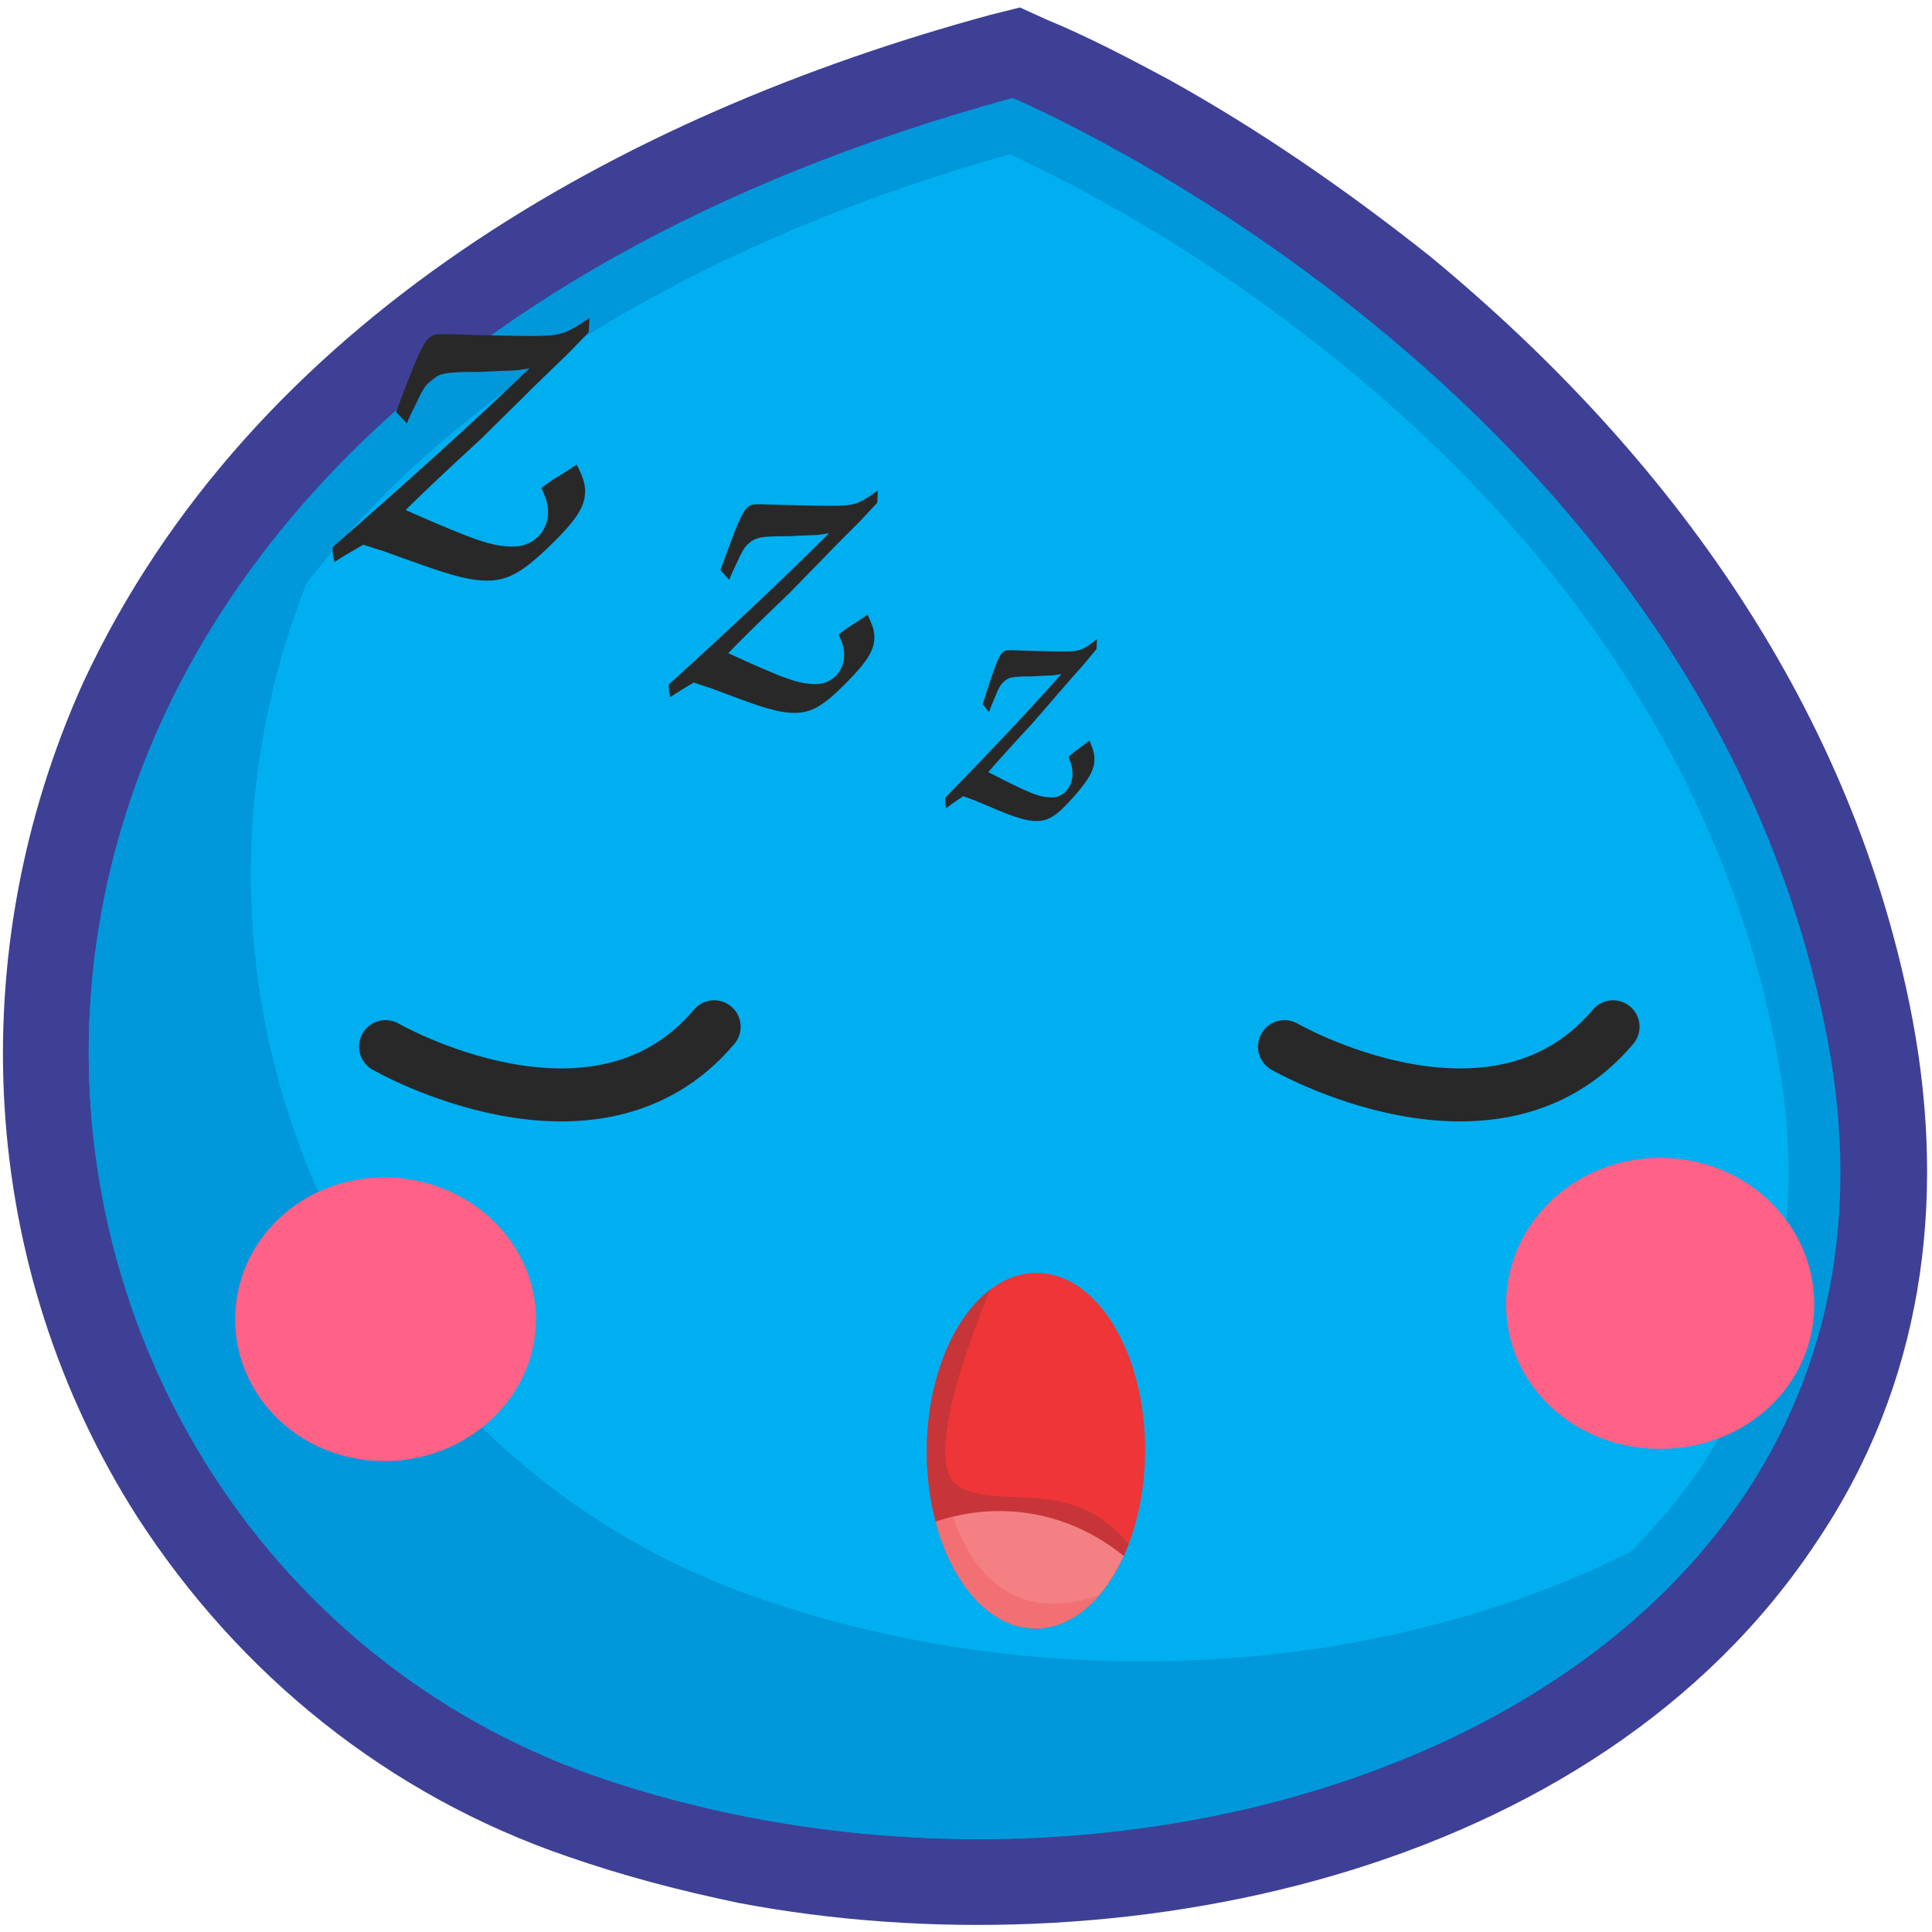
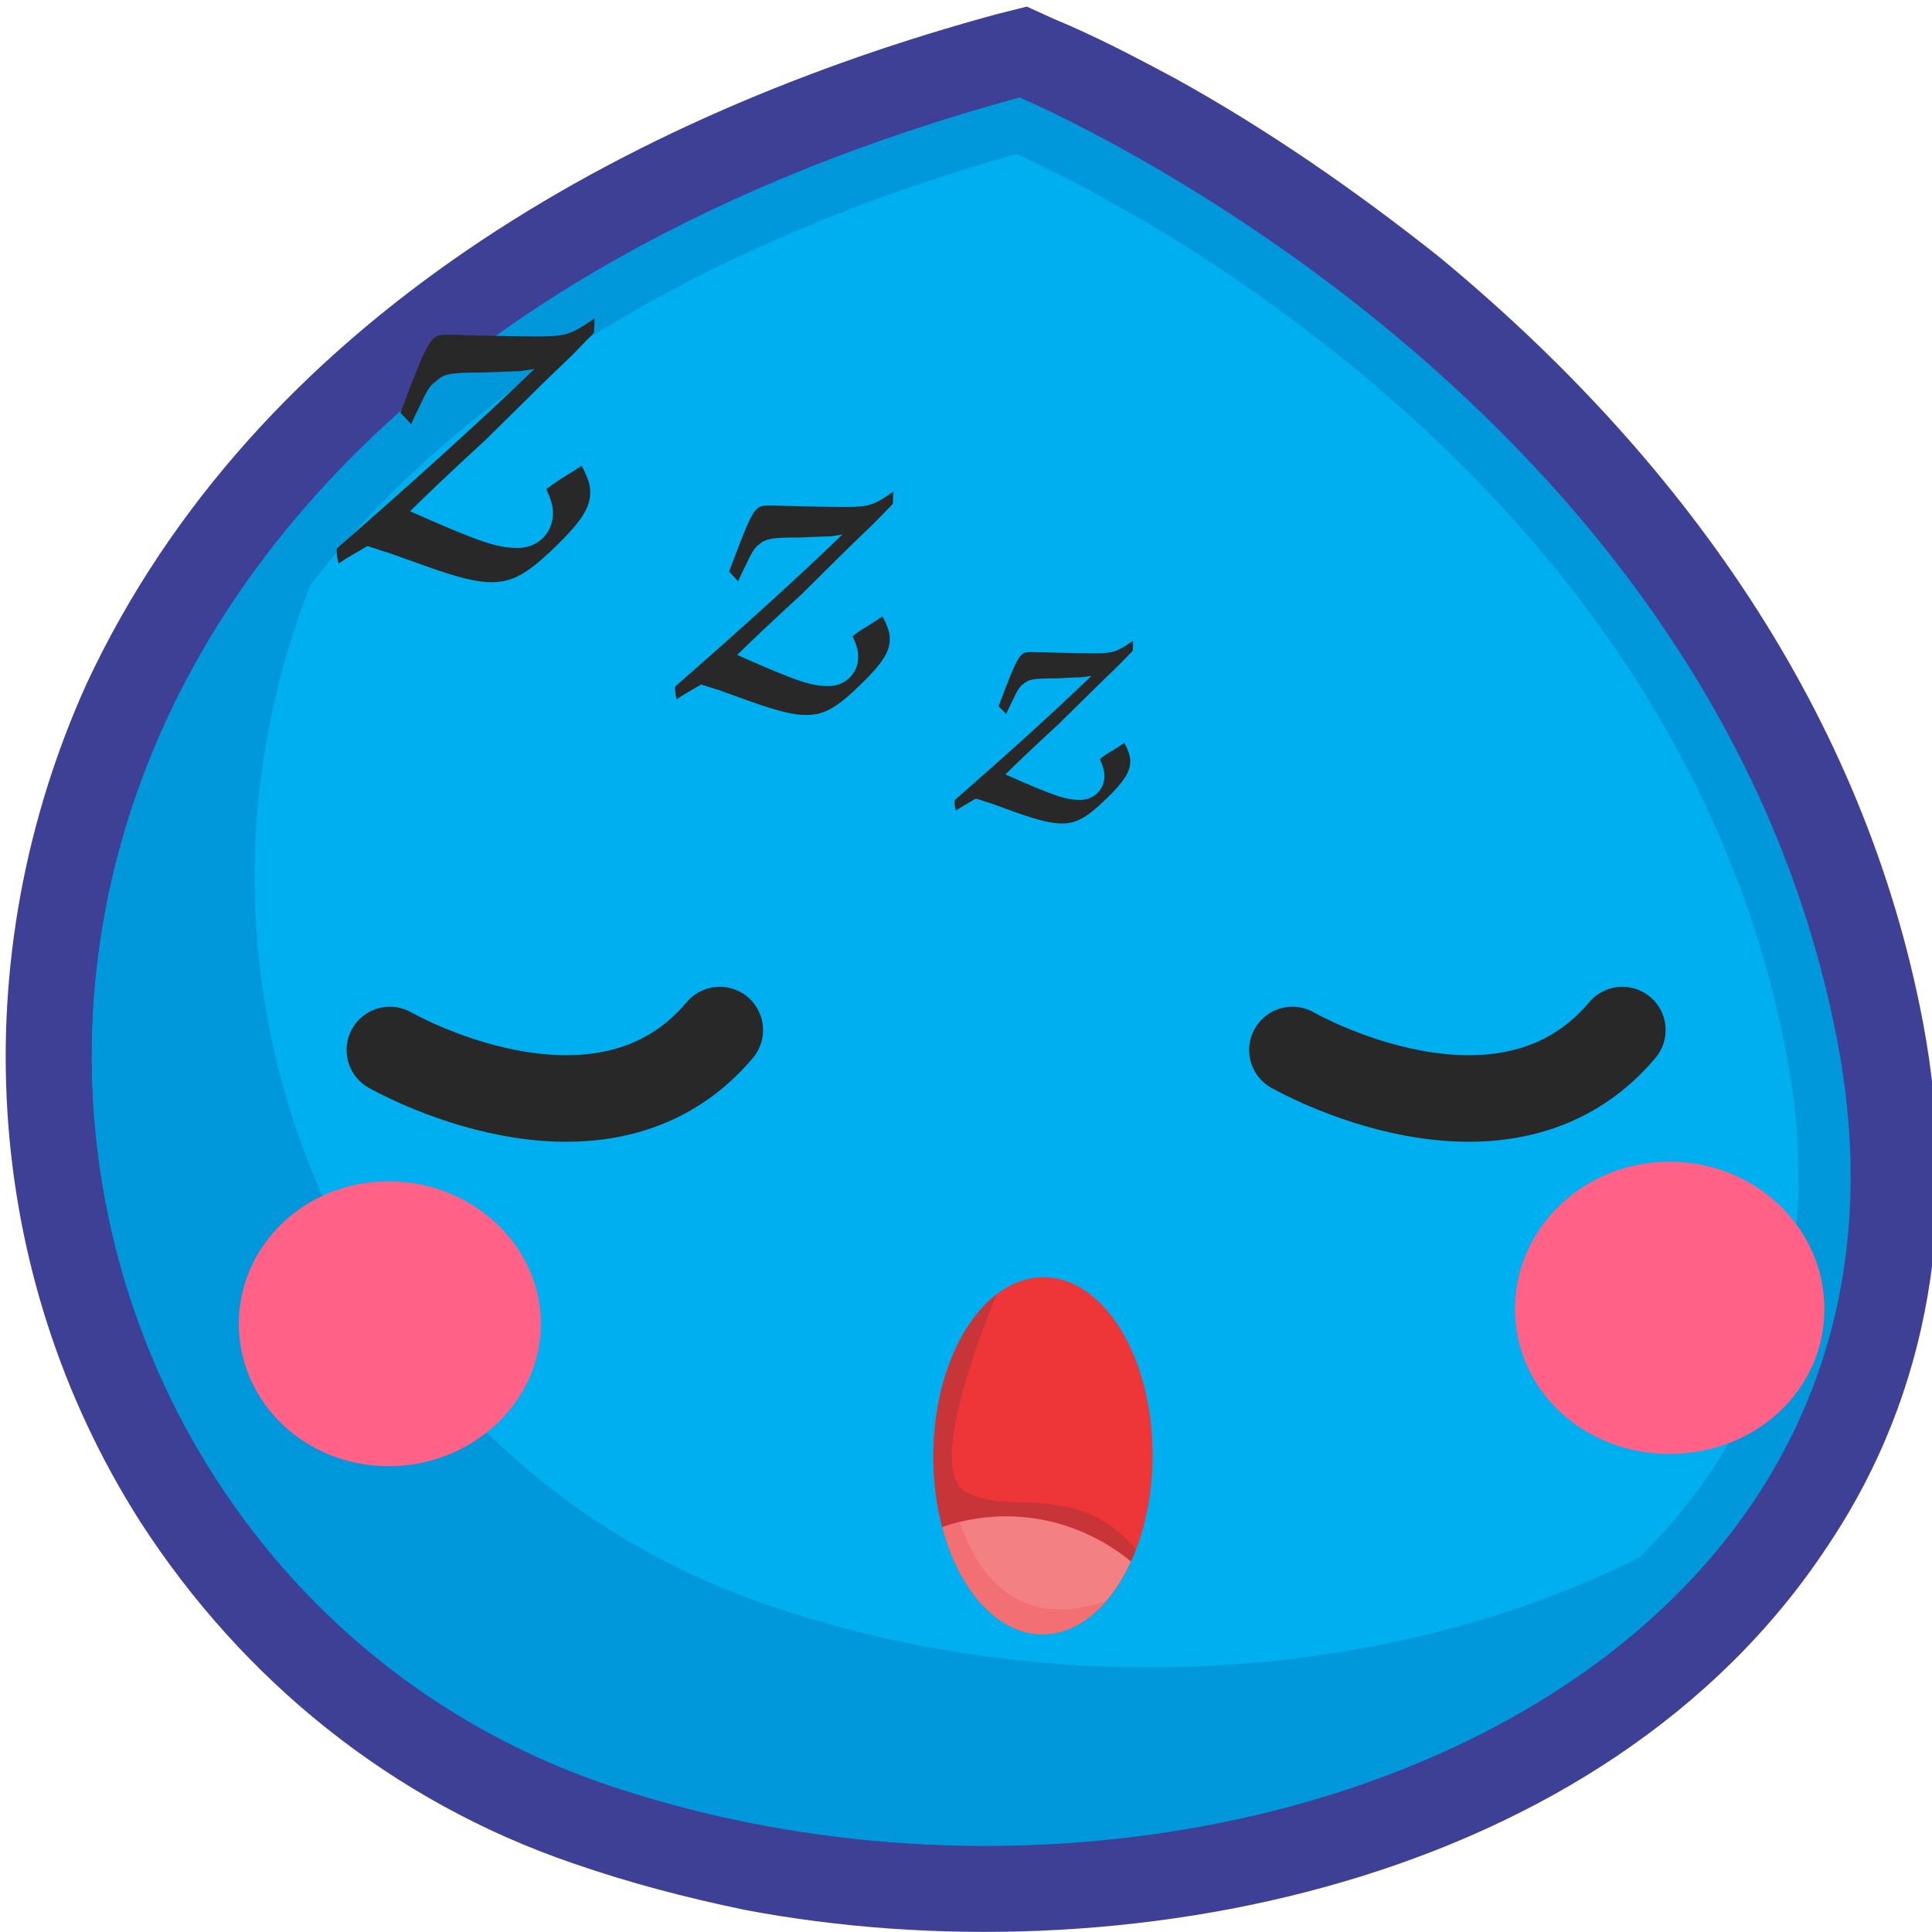
- <svg xmlns="http://www.w3.org/2000/svg" width="100%" height="100%" viewBox="0 -3 778 778" version="1.1" xml:space="preserve" style="fill-rule:evenodd;clip-rule:evenodd;stroke-linecap:round;stroke-linejoin:round;stroke-miterlimit:1.5;">
-   <g transform="matrix(1,0,0,1,-256,-256)">
-     <g id="Sleepy" transform="matrix(0.925019,0,0,1,256,256)">
-       <rect x="0" y="0" width="256" height="256" style="fill:none;" />
-       <g id="Layer_x0020_1" transform="matrix(1.08106,0,0,1,-4.54747e-13,0)">
-         <g transform="matrix(1,0,0,1,0.948315,0.00475882)">
-           <path d="M420.602,4.924C437.345,11.819 454.088,20.683 468.861,28.562C506.287,49.244 541.742,73.866 575.229,100.458C671.747,180.234 745.614,282.662 769.251,407.742C783.039,481.609 773.19,554.49 730.84,617.523C641.216,753.437 447.194,791.847 296.506,763.286C272.869,758.361 250.217,752.452 227.564,744.573C155.668,719.951 95.59,671.691 54.225,607.674C-9.793,507.216 -16.687,381.15 32.557,271.828C100.514,126.065 249.232,43.335 397.949,2.955L409.768,0L420.602,4.924Z" style="fill:rgb(62,64,149);" />
-         </g>
-         <g transform="matrix(1,0,0,1,0.948315,0.00475882)">
-           <path d="M406.813,36.441C406.813,36.441 684.551,152.657 734.78,414.636C785.009,675.631 473.785,793.817 238.398,712.072C-31.46,617.523 -86.614,171.37 406.813,36.441Z" style="fill:rgb(0,152,218);" />
-         </g>
-         <g transform="matrix(1,0,0,1,0.948315,0.00475882)">
-           <path d="M405.828,59.093C275.824,95.534 142.864,168.415 83.771,295.465C41.421,387.06 47.33,492.442 101.499,578.127C135.97,631.311 186.199,670.706 245.292,691.389C265.975,698.283 285.672,704.193 306.355,708.132C378.252,721.92 456.057,718.966 525.984,696.313C588.032,677.601 648.11,641.16 684.551,586.991C718.037,535.777 725.916,477.669 714.097,418.576C692.43,306.299 626.443,214.705 539.773,143.793C509.241,119.171 476.74,96.519 442.269,77.806C430.45,70.912 417.647,65.002 405.828,59.093Z" style="fill:rgb(0,175,239);" />
-         </g>
-         <g transform="matrix(1,0,0,1,0.948315,0.00475882)">
-           <path d="M707.203,589.946C604.775,667.752 441.284,688.434 303.4,640.175C117.257,575.173 33.542,341.755 161.577,159.551C-53.128,346.679 26.648,637.22 238.398,712.072C411.738,772.15 626.443,723.89 707.203,589.946Z" style="fill:rgb(0,152,218);" />
-         </g>
-         <g transform="matrix(1,0,0,1,8.94831,23.0048)">
-           <path d="M206.882,505.246C206.882,536.762 179.305,562.369 145.819,562.369C112.333,562.369 85.741,536.762 85.741,505.246C85.741,473.73 112.333,448.123 145.819,448.123C179.305,448.123 206.882,473.73 206.882,505.246Z" style="fill:rgb(255,97,135);" />
-         </g>
-         <g transform="matrix(1,0,0,1,-13.0517,23.0048)">
-           <path d="M743.644,499.337C743.644,531.838 716.067,557.445 681.596,557.445C647.125,557.445 619.548,531.838 619.548,499.337C619.548,466.835 647.125,440.243 681.596,440.243C716.067,440.243 743.644,466.835 743.644,499.337Z" style="fill:rgb(255,97,135);" />
-         </g>
-       </g>
-       <g transform="matrix(1.05249,0.228373,-0.246884,0.973574,-2356.38,-3335.65)">
-         <path d="M3483,3039C3483,3039 3576.49,3067.07 3610,3001" style="fill:none;stroke:rgb(40,40,40);stroke-width:21.33px;" />
-       </g>
-       <g transform="matrix(1.05249,0.228373,-0.246884,0.973574,-2747.7,-3335.65)">
-         <path d="M3483,3039C3483,3039 3576.49,3067.07 3610,3001" style="fill:none;stroke:rgb(40,40,40);stroke-width:21.33px;" />
-       </g>
-       <g transform="matrix(1.58435,0.0068004,-0.00630074,1.25606,-4863.26,-3477.43)">
-         <ellipse cx="3367" cy="3213" rx="30" ry="57" style="fill:rgb(238,53,55);" />
-         <clipPath id="_clip1">
-           <ellipse cx="3367" cy="3213" rx="30" ry="57" />
-         </clipPath>
-         <g clip-path="url(#_clip1)">
-           <g transform="matrix(0.820182,-0.00444052,0.00380577,0.956978,1250.69,647.47)">
-             <path d="M2557.5,2627C2557.5,2627 2525.54,2696.08 2542.22,2705C2559.47,2714.22 2588.01,2695.85 2609.35,2740.9L2579,2774L2515,2769L2502,2645L2557.5,2627Z" style="fill:rgb(199,53,56);" />
-           </g>
-           <g transform="matrix(0.820182,-0.00444052,0.00380577,0.956978,1232.56,625.557)">
-             <ellipse cx="2577.5" cy="2809" rx="68.5" ry="73" style="fill:rgb(243,129,132);" />
-             <clipPath id="_clip2">
-               <ellipse cx="2577.5" cy="2809" rx="68.5" ry="73" />
-             </clipPath>
-             <g clip-path="url(#_clip2)">
-               <g transform="matrix(1,-1.73472e-18,8.67362e-19,1,18.3127,24)">
-                 <path d="M2542.22,2708C2542.22,2708 2551.91,2763.34 2604.38,2734.87L2584,2768L2517,2752.34L2514,2704L2542.22,2708Z" style="fill:rgb(242,112,115);" />
-               </g>
-             </g>
-           </g>
-         </g>
-       </g>
-       <g transform="matrix(1.48036,0,0,1.36936,-3402.26,-3114.92)">
-         <text x="2388px" y="2441px" style="font-family:'CarterOne', 'Carter One', cursive;font-size:175.902px;fill:rgb(40,40,40);">z</text>
-       </g>
-       <g transform="matrix(1.20532,0,0,1.15918,-2596.91,-2548.12)">
-         <text x="2388px" y="2441px" style="font-family:'CarterOne', 'Carter One', cursive;font-size:175.902px;fill:rgb(40,40,40);">z</text>
-       </g>
-       <g transform="matrix(0.875277,0,0,0.949009,-1685.79,-1991.07)">
-         <text x="2388px" y="2441px" style="font-family:'CarterOne', 'Carter One', cursive;font-size:175.902px;fill:rgb(40,40,40);">z</text>
+ <svg xmlns="http://www.w3.org/2000/svg" viewBox="0 0 192 192" xml:space="preserve" style="fill-rule:evenodd;clip-rule:evenodd;stroke-linecap:round;stroke-linejoin:round;stroke-miterlimit:1.5">
+   <path style="fill:none" d="M.566.657h192v192h-192z" />
+   <clipPath id="a">
+     <path d="M.566.657h192v192h-192z" />
+   </clipPath>
+   <g clip-path="url(#a)">
+     <path d="M104.729 1.878c4.149 1.708 8.298 3.904 11.958 5.857 9.274 5.125 18.06 11.226 26.358 17.815 23.916 19.768 42.22 45.149 48.077 76.143 3.417 18.304.976 36.364-9.518 51.983-22.208 33.678-70.286 43.196-107.625 36.119-5.857-1.22-11.47-2.685-17.084-4.637-17.815-6.101-32.702-18.06-42.952-33.923-15.863-24.893-17.572-56.131-5.369-83.22C25.413 31.896 62.265 11.396 99.116 1.39l2.928-.733 2.685 1.221z" style="fill:#3e4095" />
+     <path d="M101.312 9.687s68.822 28.798 81.268 93.715c12.447 64.673-64.672 93.958-123 73.702C-7.289 153.676-20.956 43.122 101.312 9.687z" style="fill:#0098da" />
+     <path d="M101.068 15.3c-32.214 9.03-65.161 27.09-79.804 58.572-10.494 22.696-9.029 48.81 4.393 70.042 8.542 13.178 20.988 22.94 35.631 28.065 5.125 1.709 10.006 3.173 15.131 4.149 17.816 3.417 37.096 2.685 54.423-2.928 15.375-4.637 30.262-13.667 39.292-27.09 8.298-12.69 10.25-27.089 7.321-41.732-5.369-27.822-21.72-50.518-43.196-68.09-7.566-6.101-15.619-11.714-24.161-16.351-2.929-1.708-6.101-3.172-9.03-4.637z" style="fill:#00afef" />
+     <path d="M175.747 146.842c-25.381 19.28-65.893 24.405-100.06 12.447C29.562 143.182 8.818 85.342 40.544 40.193-12.658 86.562 7.11 158.557 59.58 177.104c42.953 14.887 96.155 2.929 116.167-30.262z" style="fill:#0098da" />
+     <path d="M53.753 131.554c0 7.809-6.834 14.154-15.131 14.154-8.298 0-14.887-6.345-14.887-14.154 0-7.81 6.589-14.155 14.887-14.155 8.297 0 15.131 6.345 15.131 14.155zM181.308 130.089c0 8.054-6.834 14.399-15.375 14.399-8.542 0-15.375-6.345-15.375-14.399 0-8.053 6.833-14.643 15.375-14.643 8.541 0 15.375 6.59 15.375 14.643z" style="fill:#ff6187" />
+     <path d="M128.439 104.348s20.967 12.062 32.789-1.981M38.744 104.348s20.967 12.062 32.788-1.981" style="fill:none;stroke:#282828;stroke-width:8.6px" />
+     <path d="M103.731 126.932c6.013.028 10.858 8 10.813 17.791-.046 9.792-4.964 17.718-10.977 17.691-6.013-.028-10.858-8-10.813-17.792.046-9.791 4.964-17.718 10.977-17.69z" style="fill:#ee3537" />
+     <clipPath id="b">
+       <path d="M103.731 126.932c6.013.028 10.858 8 10.813 17.791-.046 9.792-4.964 17.718-10.977 17.691-6.013-.028-10.858-8-10.813-17.792.046-9.791 4.964-17.718 10.977-17.69z" />
+     </clipPath>
+     <g clip-path="url(#b)">
+       <path d="M100.582 125.079s-9.52 20.577-4.551 23.233c5.137 2.747 13.64-2.725 19.995 10.694l-9.04 9.859-19.063-1.49-3.872-36.934 16.531-5.362z" style="fill:#c73538" />
+       <ellipse cx="99.986" cy="172.439" rx="20.403" ry="21.744" style="fill:#f38184" />
+       <clipPath id="c">
+         <ellipse cx="99.986" cy="172.439" rx="20.403" ry="21.744" />
+       </clipPath>
+       <g clip-path="url(#c)">
+         <path d="M94.932 149.504s2.888 16.484 18.514 8.004l-6.069 9.867-19.957-4.664-.893-14.399 8.405 1.192z" style="fill:#f27073" />
      </g>
    </g>
+     <text x="30.718" y="57.075" style="font-family:'CarterOne','Carter One',cursive;font-size:59.687px;fill:#282828">z</text>
+     <text x="64.771" y="70.398" style="font-family:'CarterOne','Carter One',cursive;font-size:50.526px;fill:#282828">z</text>
+     <text x="92.96" y="81.304" style="font-family:'CarterOne','Carter One',cursive;font-size:41.365px;fill:#282828">z</text>
  </g>
</svg>
